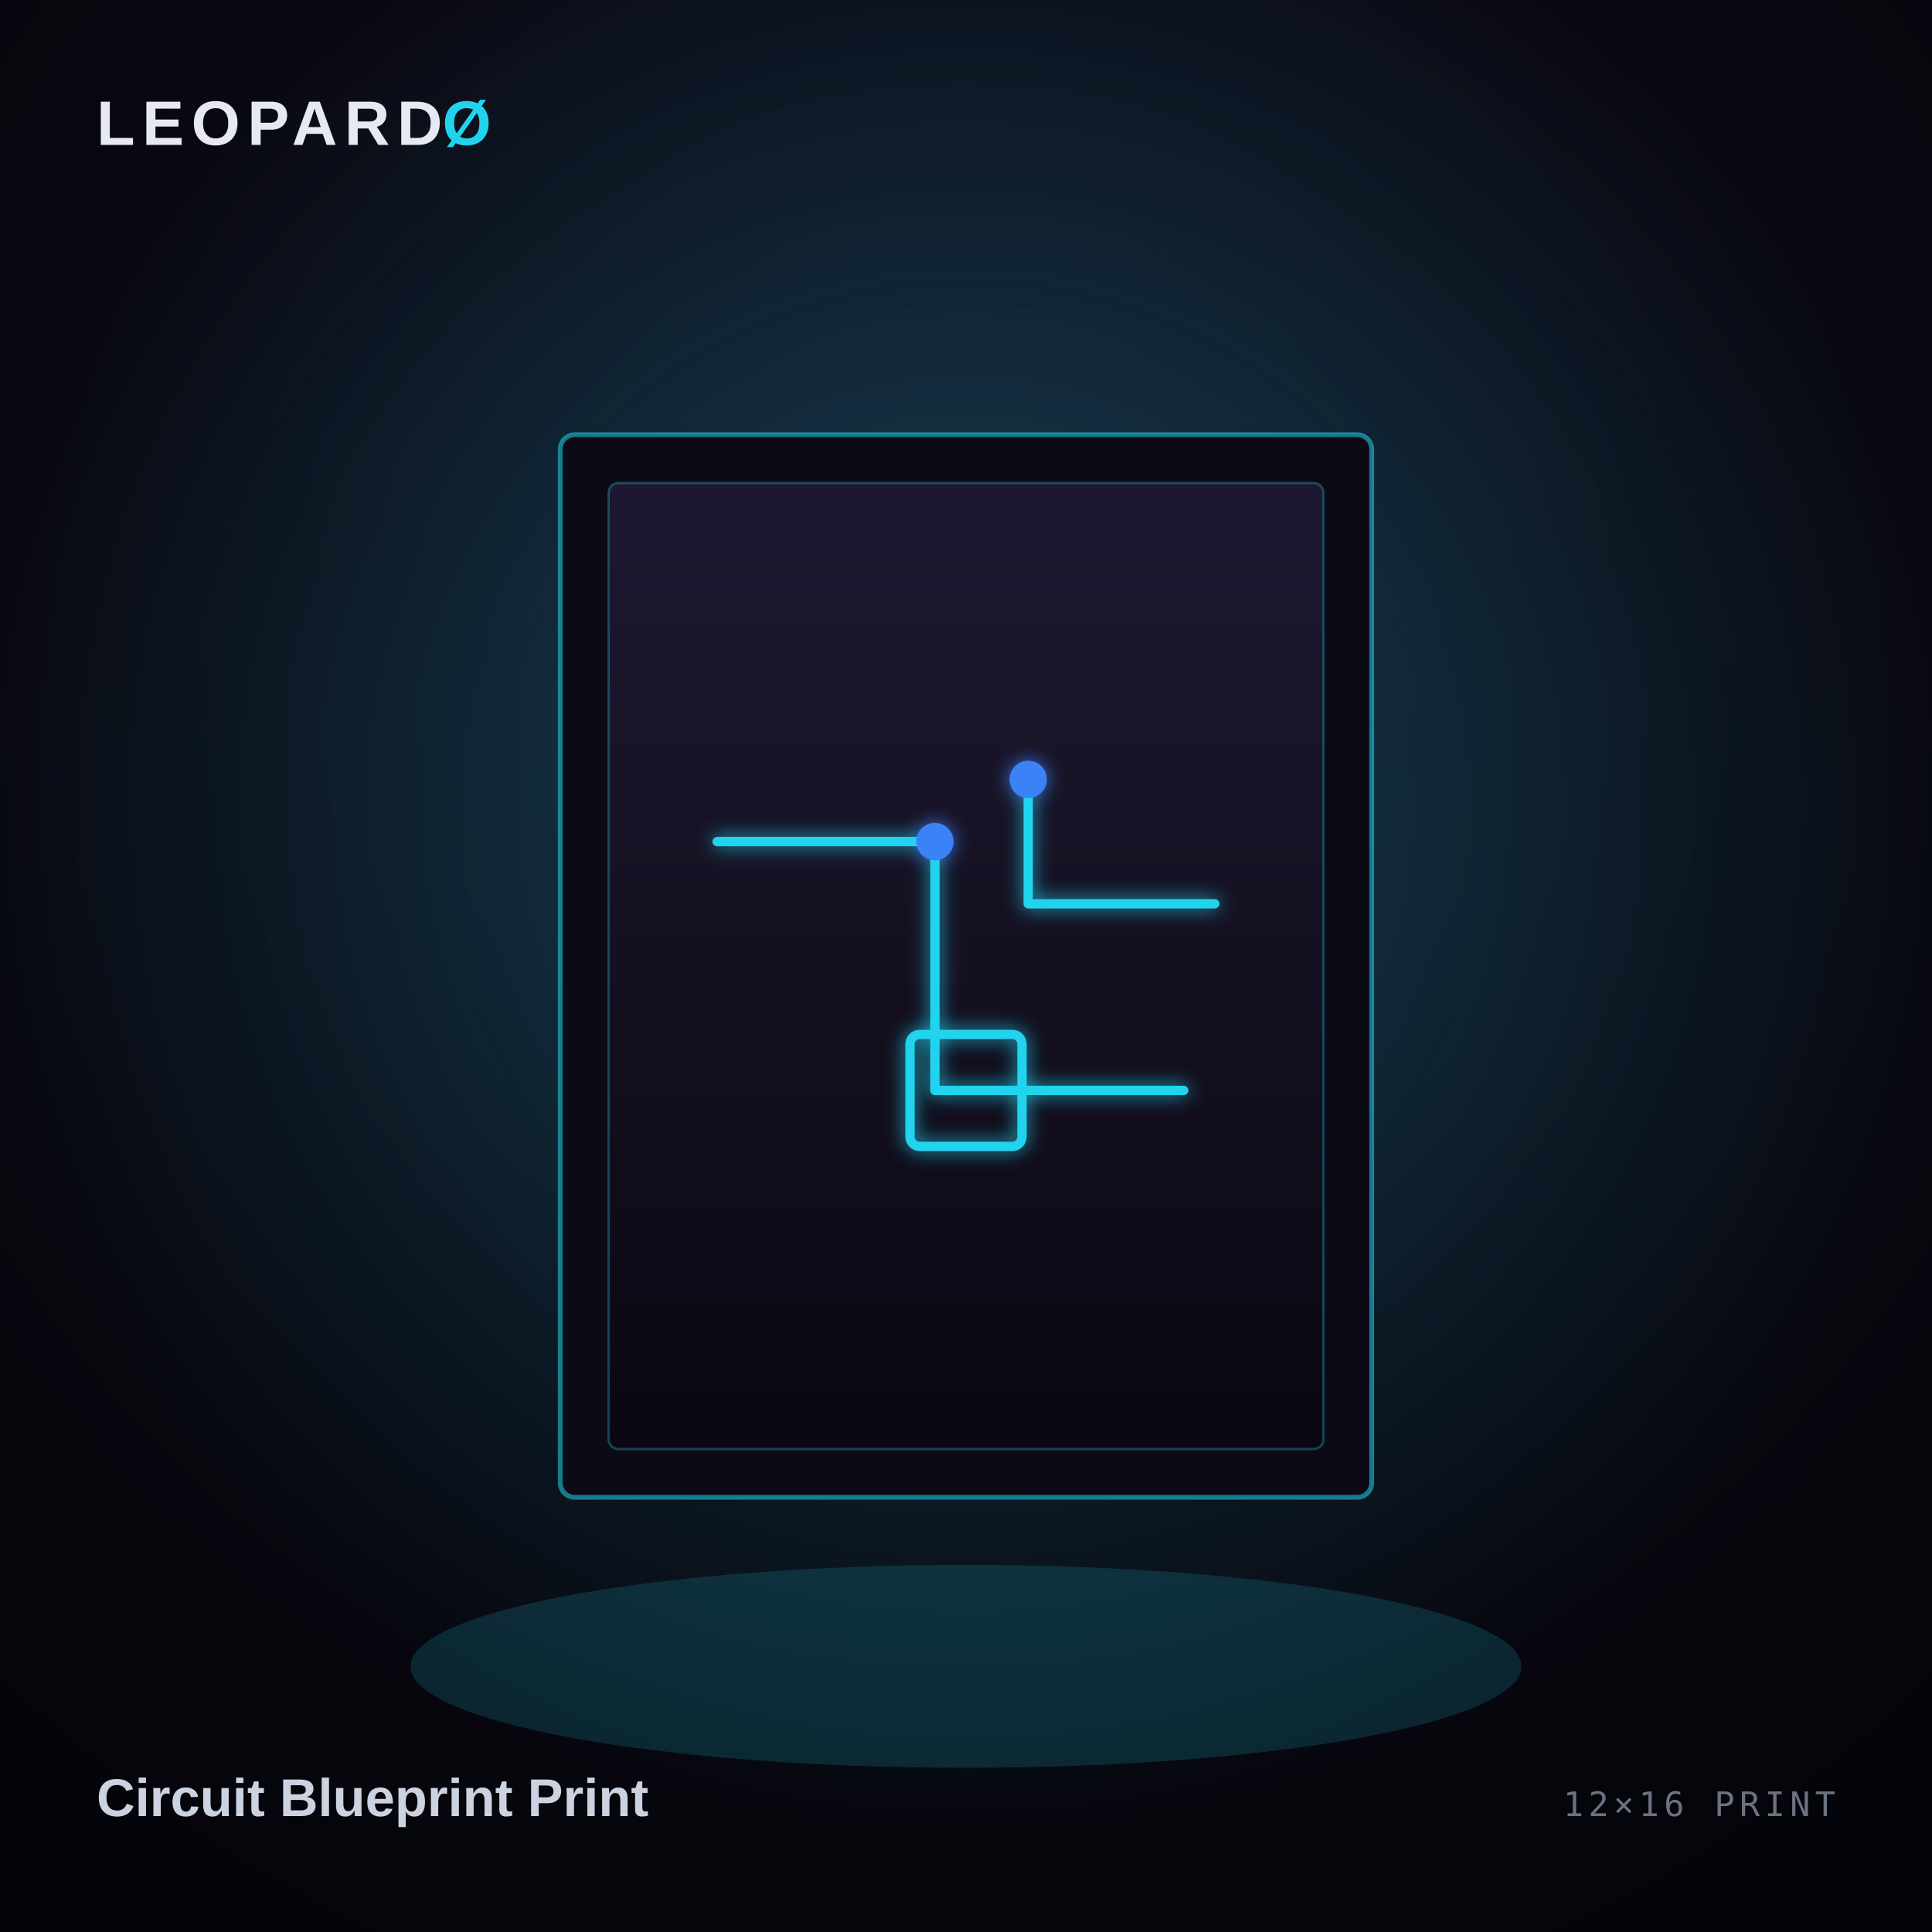
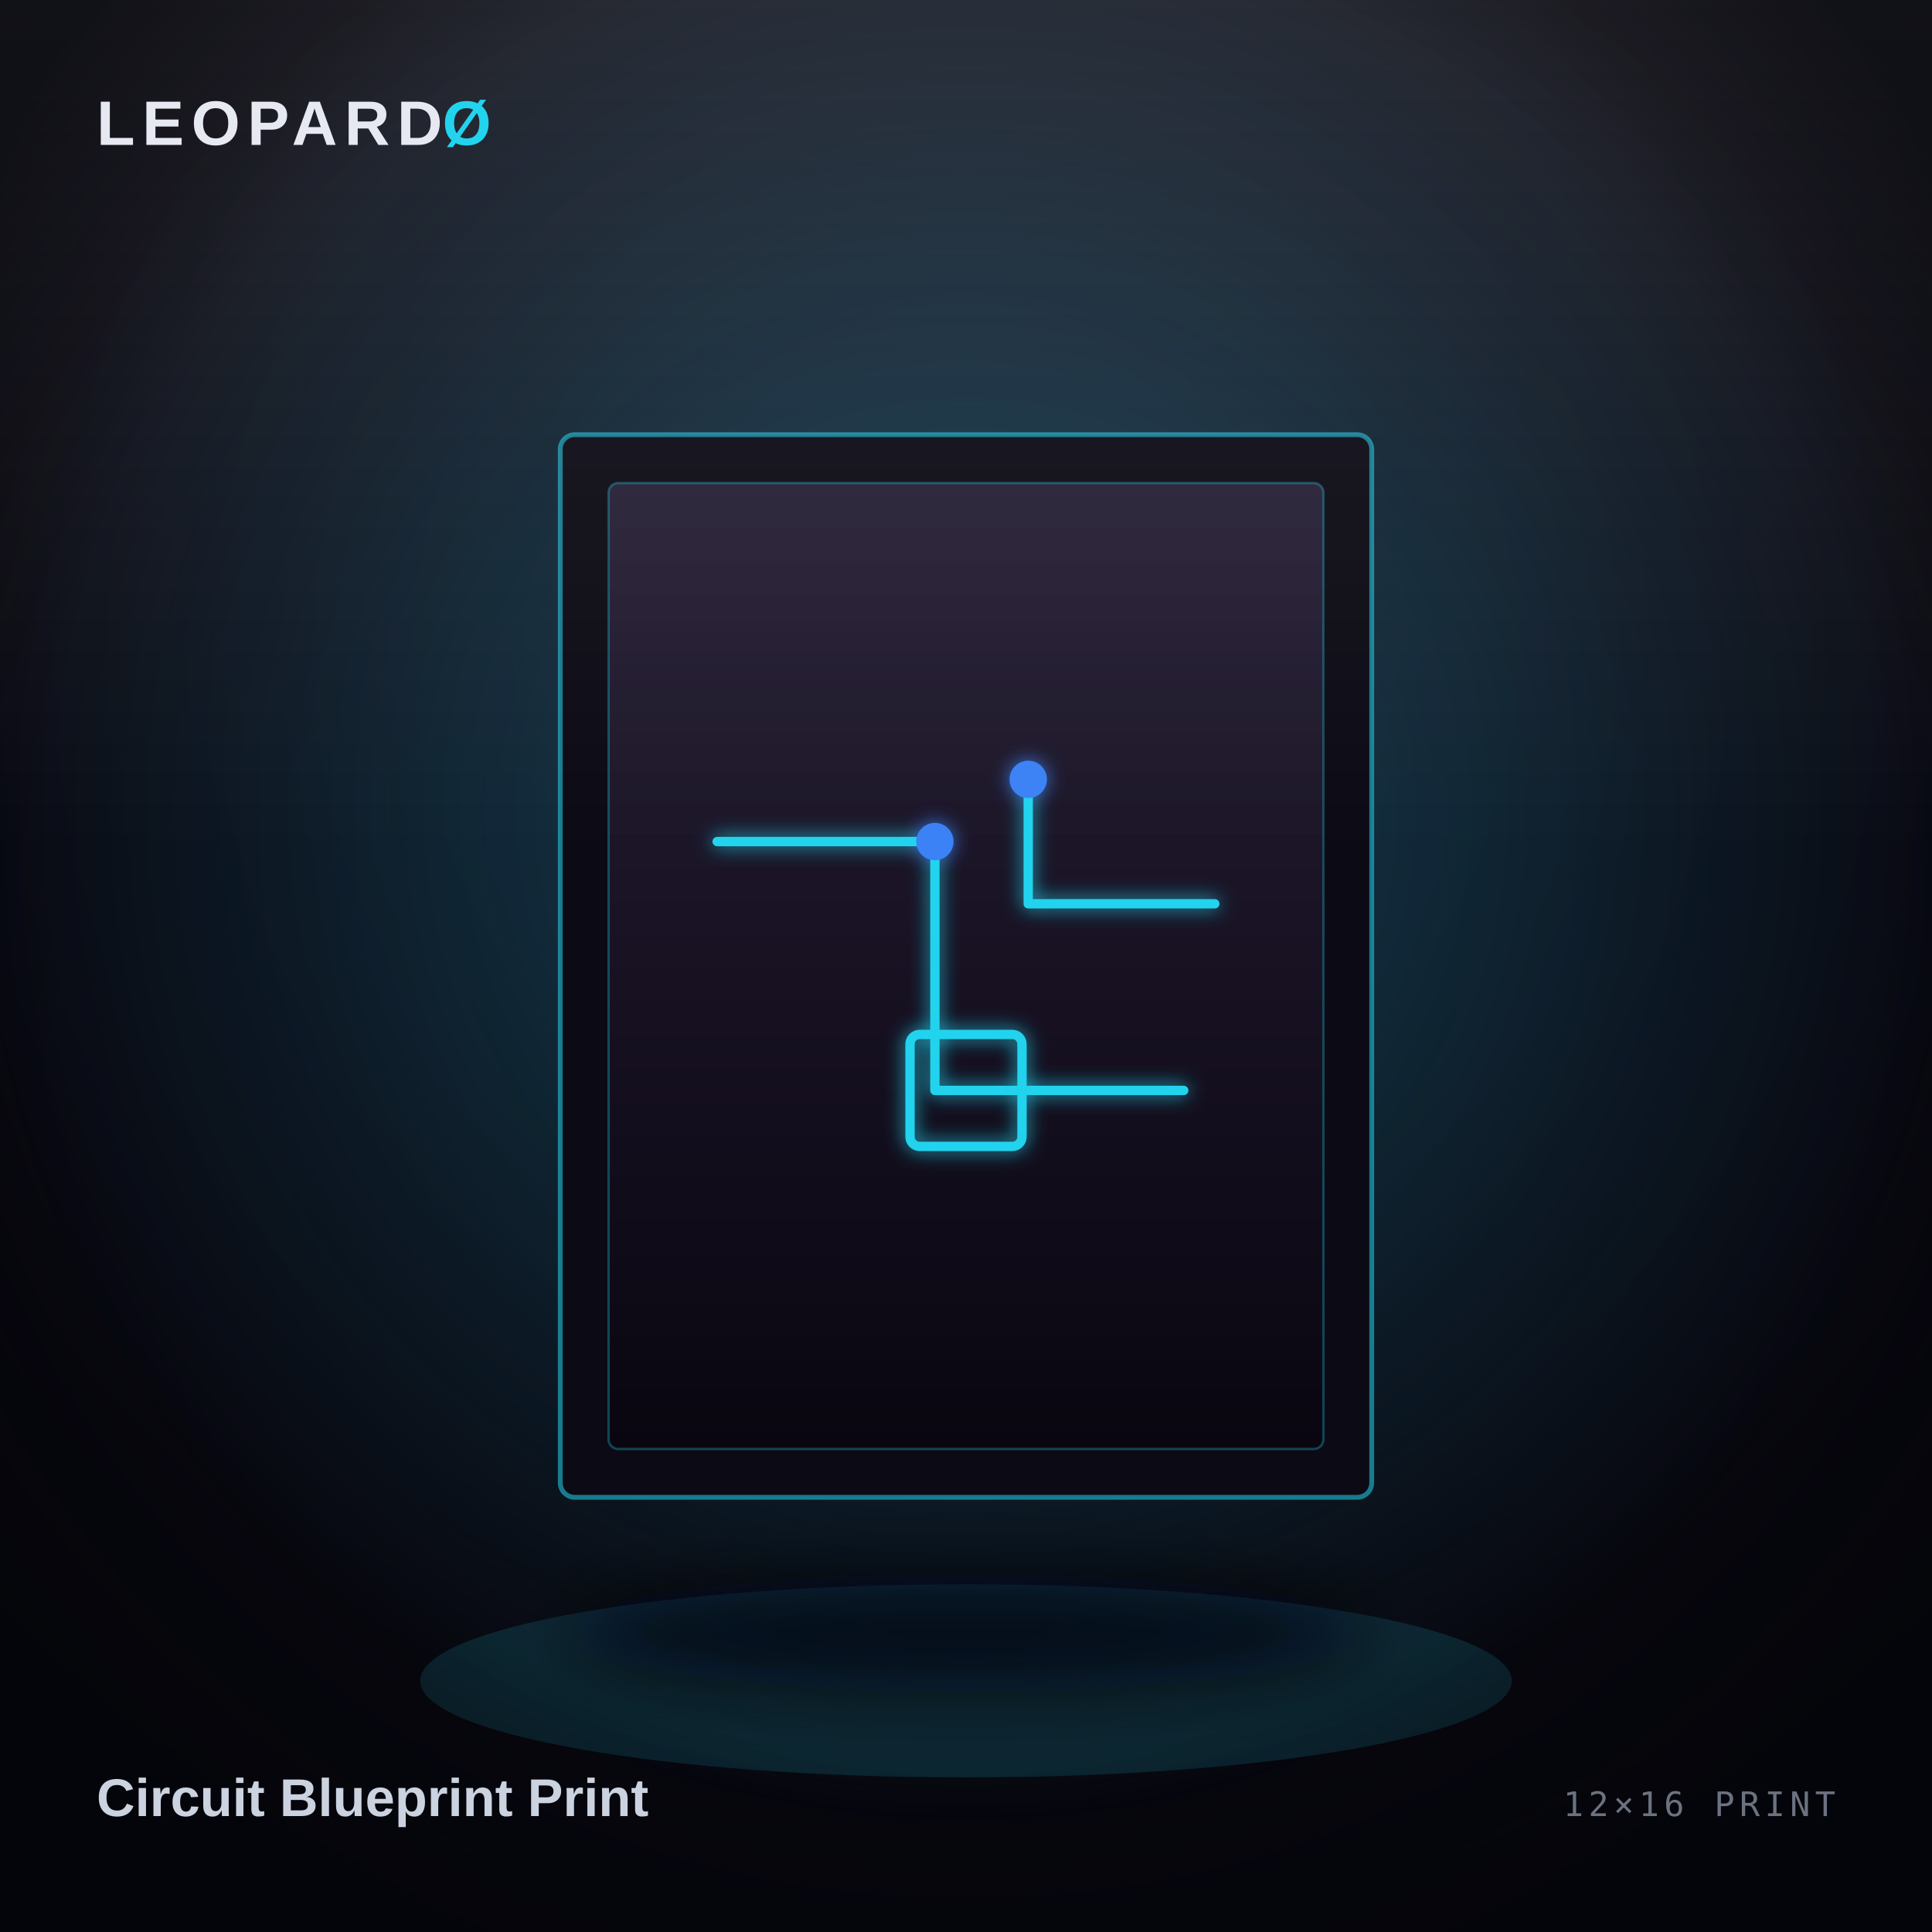
<svg xmlns="http://www.w3.org/2000/svg" viewBox="0 0 800 800" width="800" height="800">
  <defs>
    <radialGradient id="bg" cx="50%" cy="34%" r="75%">
      <stop offset="0%" stop-color="#141022" />
      <stop offset="55%" stop-color="#0a0812" />
      <stop offset="100%" stop-color="#04050a" />
    </radialGradient>
    <radialGradient id="halo" cx="50%" cy="42%" r="52%">
      <stop offset="0%" stop-color="#22d3ee" stop-opacity="0.26" />
      <stop offset="100%" stop-color="#22d3ee" stop-opacity="0" />
    </radialGradient>
    <linearGradient id="fab" x1="0" y1="0" x2="0" y2="1">
-       <stop offset="0%" stop-color="#1d1830" />
-       <stop offset="55%" stop-color="#140f1f" />
-       <stop offset="100%" stop-color="#0a0712" />
+       <stop offset="0%" stop-color="#272036" />
+       <stop offset="52%" stop-color="#171122" />
+       <stop offset="100%" stop-color="#090610" />
    </linearGradient>
+     <linearGradient id="toplight" x1="0" y1="0" x2="0" y2="1">
+       <stop offset="0%" stop-color="#ffffff" stop-opacity="0.11" />
+       <stop offset="44%" stop-color="#ffffff" stop-opacity="0" />
+     </linearGradient>
+     <radialGradient id="vig" cx="50%" cy="44%" r="62%">
+       <stop offset="0%" stop-color="#04050a" stop-opacity="0" />
+       <stop offset="76%" stop-color="#04050a" stop-opacity="0" />
+       <stop offset="100%" stop-color="#04050a" stop-opacity="0.55" />
+     </radialGradient>
    <filter id="glow" x="-40%" y="-40%" width="180%" height="180%">
      <feGaussianBlur stdDeviation="4" />
+     </filter>
+     <filter id="soft" x="-60%" y="-60%" width="220%" height="220%">
+       <feGaussianBlur stdDeviation="14" />
    </filter>
    <clipPath id="cp">
      <rect x="260" y="210" width="280" height="380" rx="10" />
    </clipPath>
  </defs>
  <rect width="800" height="800" fill="url(#bg)" />
  <rect width="800" height="800" fill="url(#halo)" />
-   <ellipse cx="400" cy="690" rx="230" ry="42" fill="#22d3ee" opacity="0.16" />
+   <ellipse cx="400" cy="696" rx="226" ry="40" fill="#22d3ee" opacity="0.14" />
+   <ellipse cx="400" cy="676" rx="166" ry="24" fill="#020308" opacity="0.7" filter="url(#soft)" />
  <g>
    <rect x="232" y="180" width="336" height="440" rx="6" fill="#0c0a14" stroke="#22d3ee" stroke-opacity="0.55" stroke-width="2" />
    <rect x="252" y="200" width="296" height="400" rx="4" fill="url(#fab)" stroke="#22d3ee" stroke-opacity="0.3" />
  </g>
  <g clip-path="url(#cp)">
    <g filter="url(#glow)" opacity="0.9">
      <path d="M296.96 348.48 H387.12 V451.52 H490.16" fill="none" stroke="#22d3ee" stroke-width="3.864" stroke-linecap="round" stroke-linejoin="round" />
      <path d="M503.04 374.24 H425.76 V322.72" fill="none" stroke="#22d3ee" stroke-width="3.864" stroke-linecap="round" stroke-linejoin="round" />
      <circle cx="387.12" cy="348.48" r="7.728" fill="#3b82f6" />
      <circle cx="425.76" cy="322.72" r="7.728" fill="#3b82f6" />
      <rect x="376.816" y="428.336" width="46.368" height="46.368" rx="4" fill="none" stroke="#22d3ee" stroke-width="3.864" stroke-linecap="round" stroke-linejoin="round" />
    </g>
    <g>
      <path d="M296.96 348.48 H387.12 V451.52 H490.16" fill="none" stroke="#22d3ee" stroke-width="3.864" stroke-linecap="round" stroke-linejoin="round" />
      <path d="M503.04 374.24 H425.76 V322.72" fill="none" stroke="#22d3ee" stroke-width="3.864" stroke-linecap="round" stroke-linejoin="round" />
      <circle cx="387.12" cy="348.48" r="7.728" fill="#3b82f6" />
      <circle cx="425.76" cy="322.72" r="7.728" fill="#3b82f6" />
      <rect x="376.816" y="428.336" width="46.368" height="46.368" rx="4" fill="none" stroke="#22d3ee" stroke-width="3.864" stroke-linecap="round" stroke-linejoin="round" />
    </g>
  </g>
+   <rect width="800" height="800" fill="url(#toplight)" />
+   <rect width="800" height="800" fill="url(#vig)" />
  <text x="40" y="60" font-family="Arial, sans-serif" font-weight="900" font-size="26" letter-spacing="3" fill="#e6e9f2">LEOPARD<tspan fill="#22d3ee">Ø</tspan>
  </text>
  <text x="40" y="752" font-family="Arial, sans-serif" font-weight="800" font-size="22" fill="#cbd2e0">Circuit Blueprint Print</text>
  <text x="760" y="752" text-anchor="end" font-family="monospace" font-size="14" letter-spacing="2" fill="#6b7280">12×16 PRINT</text>
</svg>
